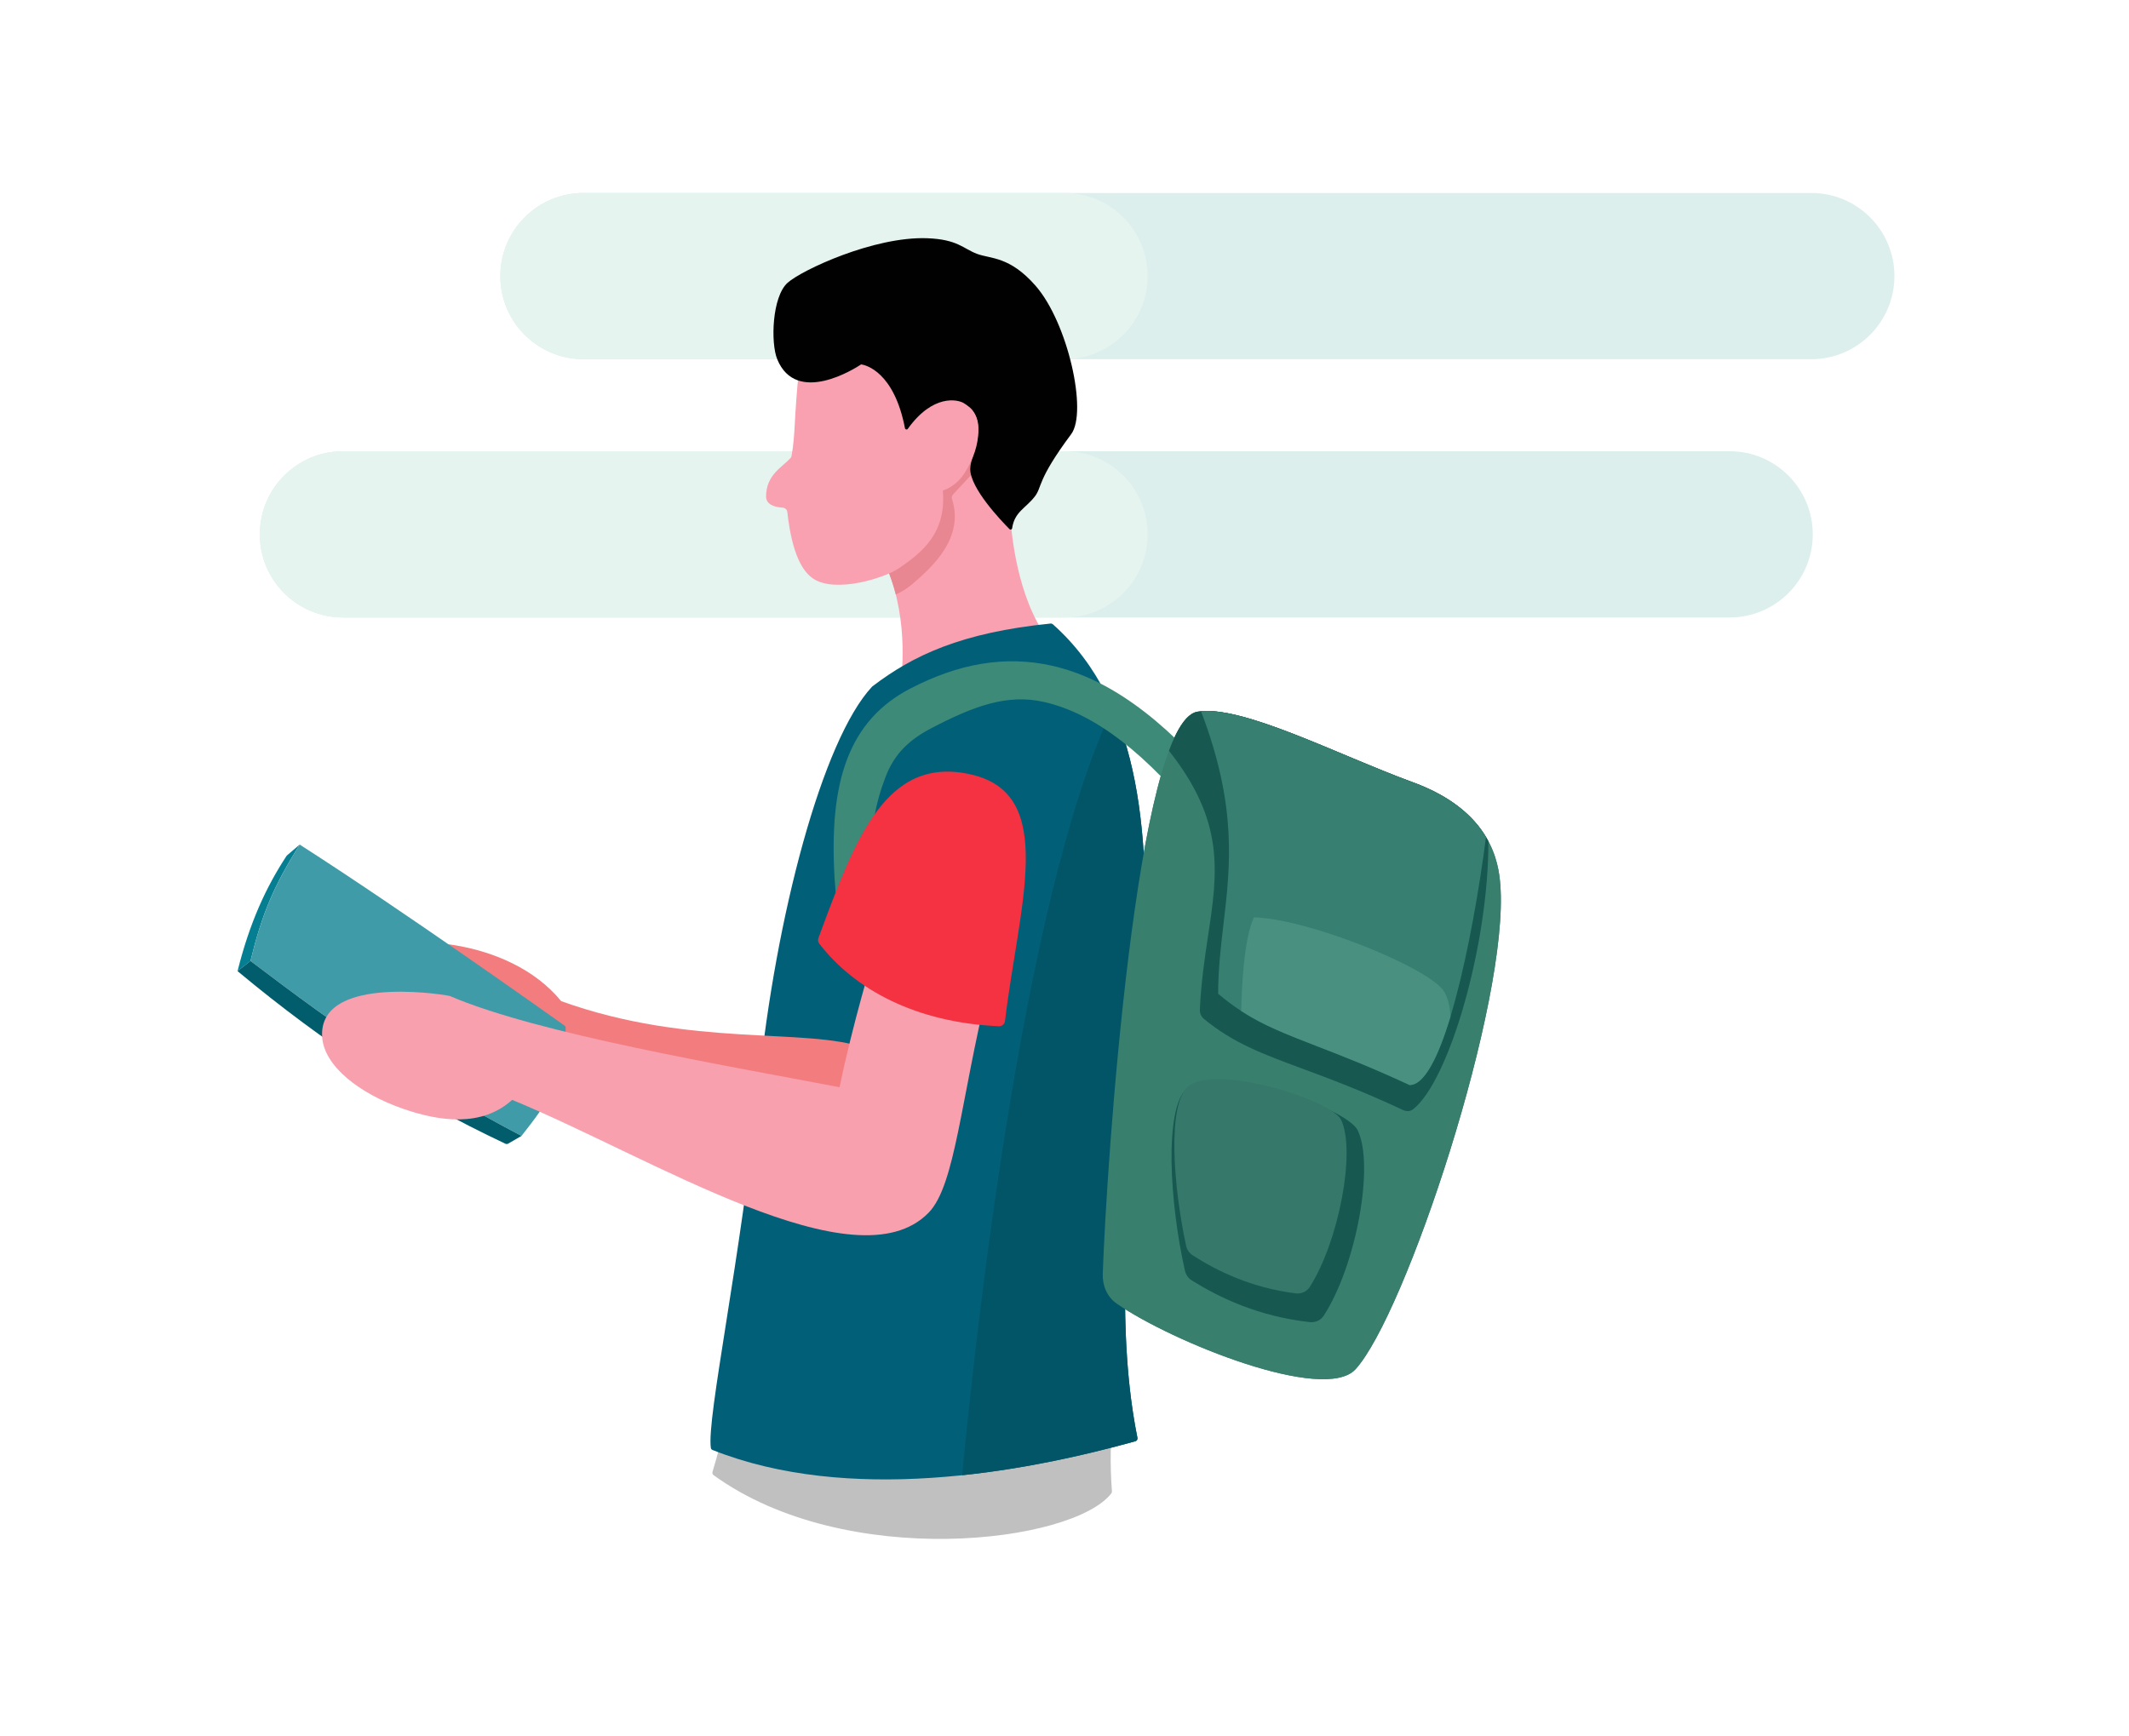
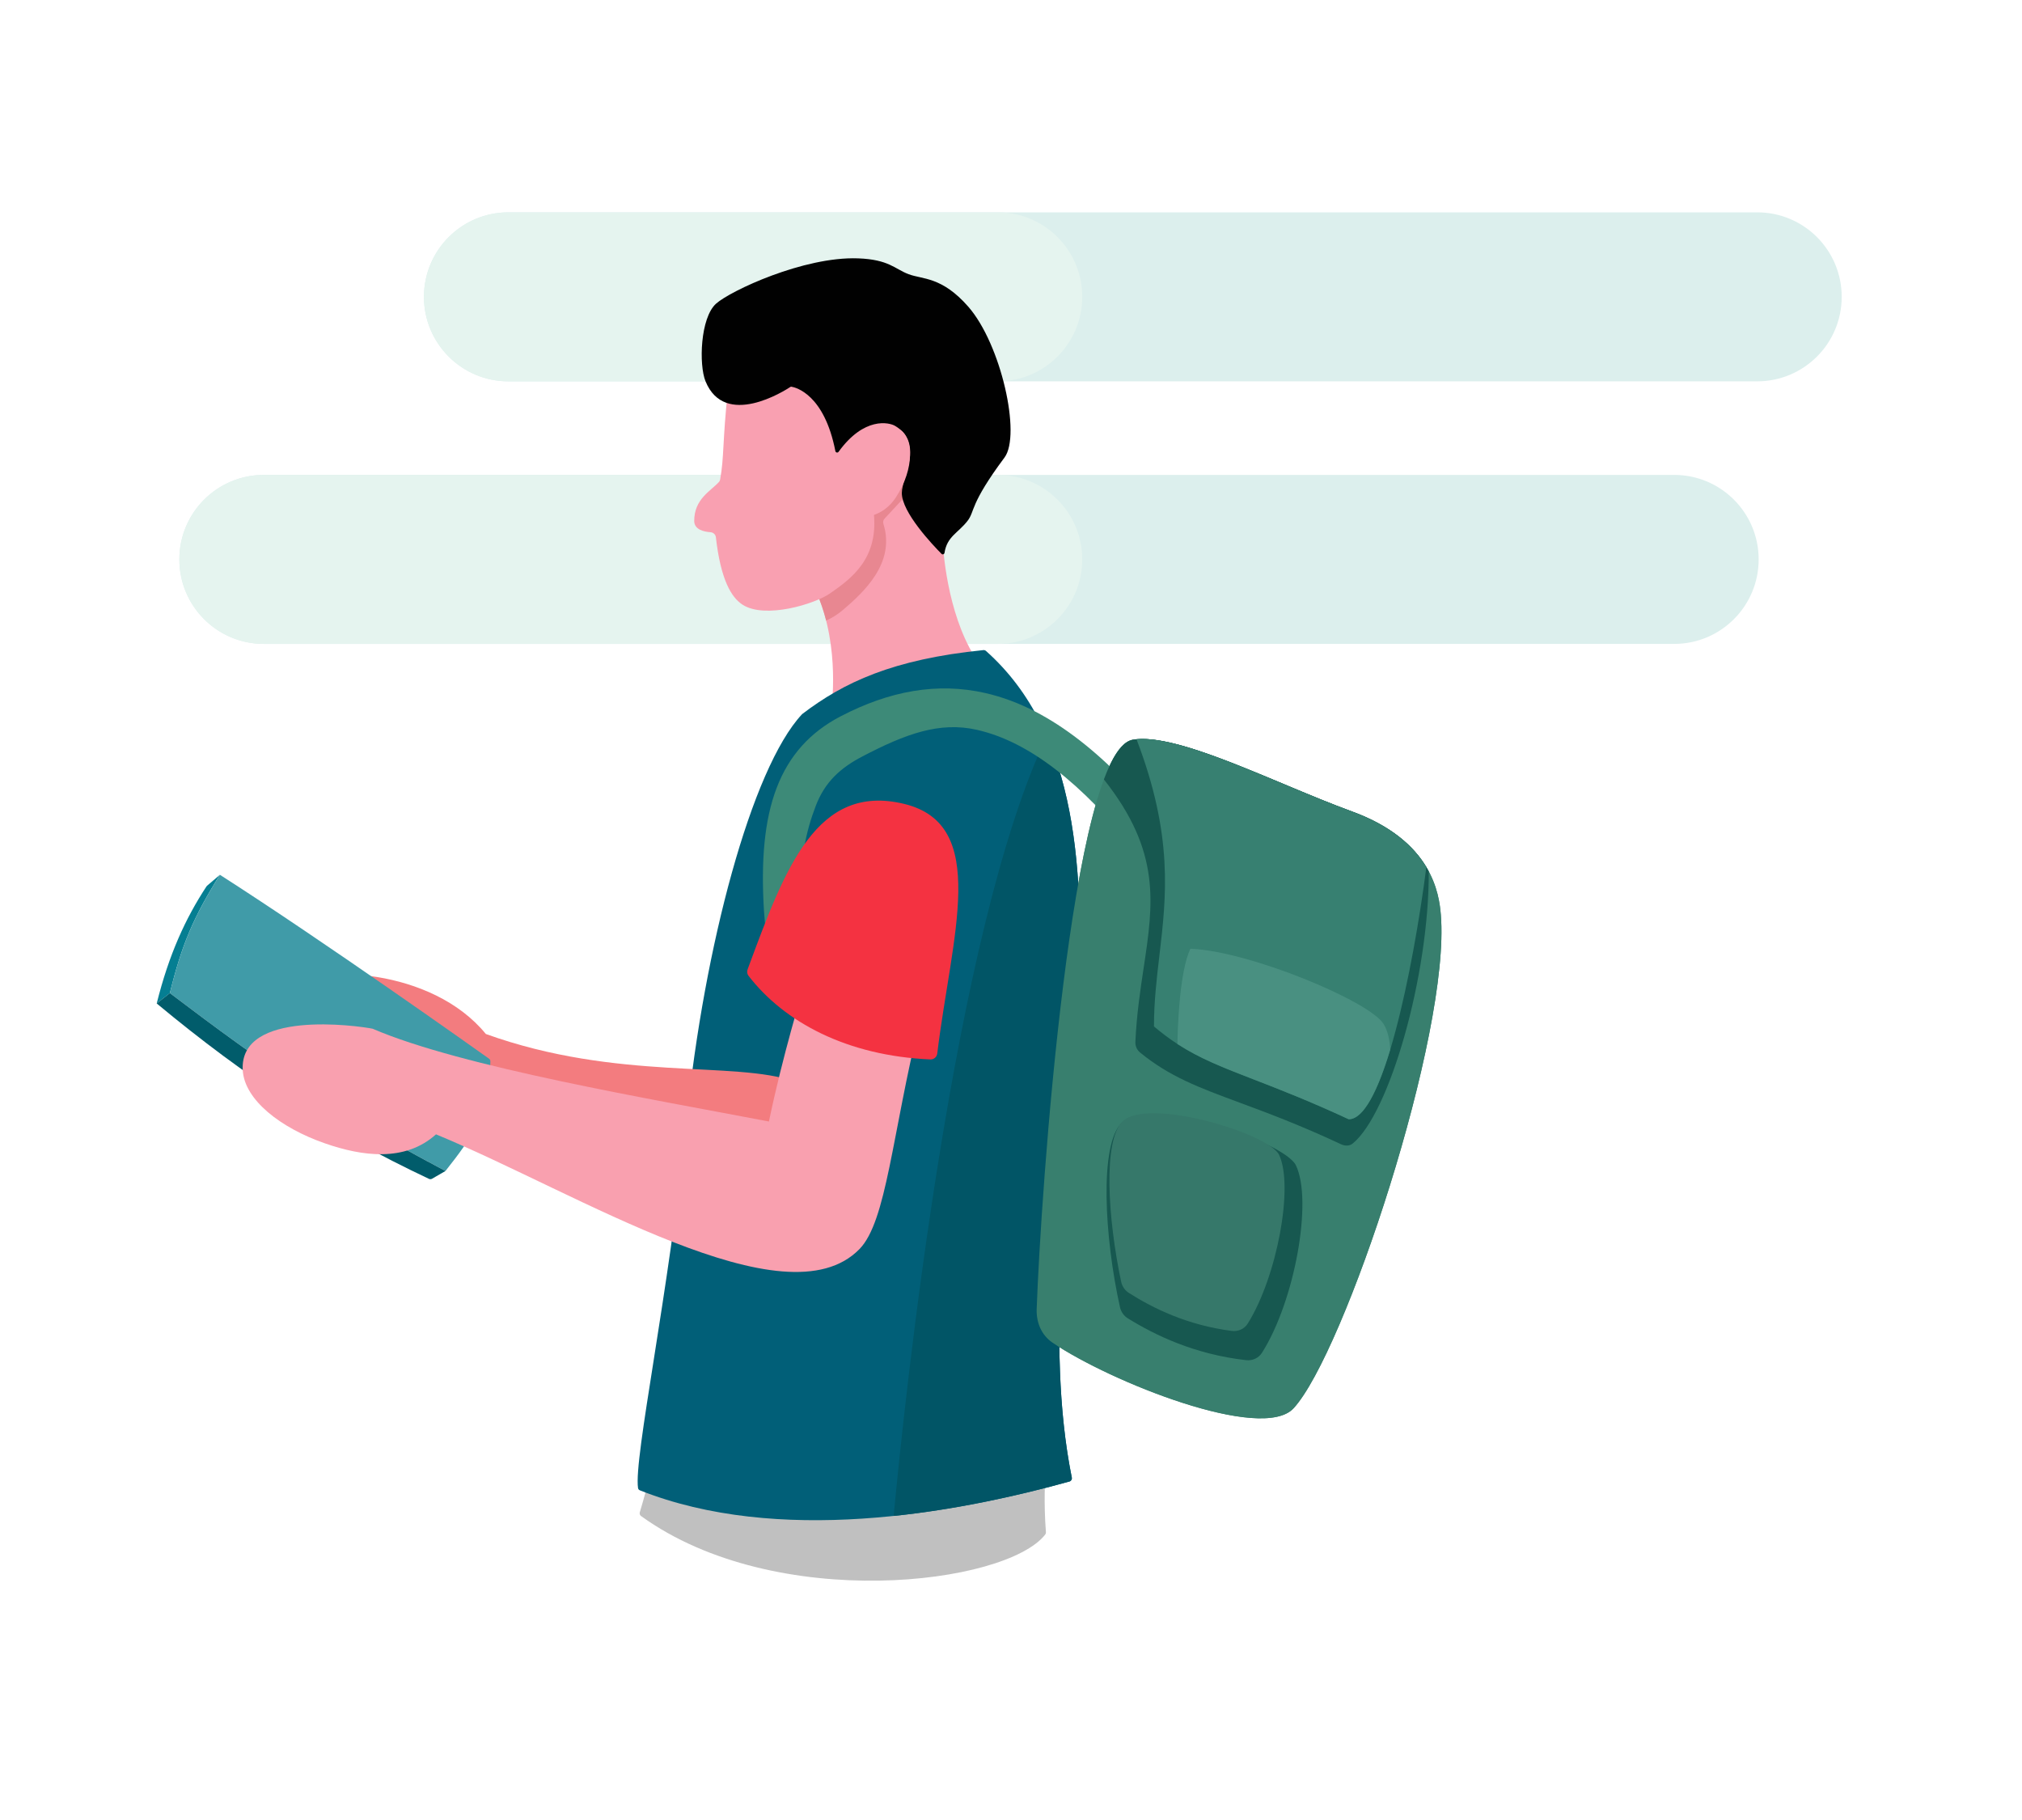
- <svg xmlns="http://www.w3.org/2000/svg" width="1434" height="1169" viewBox="0 0 1434 1169" fill="none">
-   <rect x="337" y="130" width="939" height="112" rx="56" fill="#DCEFED" />
-   <rect x="337" y="130" width="436" height="112" rx="56" fill="#E5F4EF" />
-   <rect x="175" y="304" width="1046" height="112" rx="56" fill="#DCEFED" />
-   <rect x="175" y="304" width="598" height="112" rx="56" fill="#E5F4EF" />
-   <path d="M700.289 429.294L611.264 460.338C609.116 461.088 606.888 459.291 607.12 457.027C608.657 442.053 610.9 396.388 586.348 363.396C585.355 362.06 585.564 360.16 586.87 359.129L657.455 303.404C658.996 302.187 661.271 302.754 662.061 304.551L680.265 345.966C680.42 346.319 680.506 346.694 680.523 347.079C680.763 352.5 683.208 394.822 701.848 424.713C702.895 426.392 702.158 428.642 700.289 429.294Z" fill="#F9A0B1" />
-   <path fill-rule="evenodd" clip-rule="evenodd" d="M664.124 309.245L641.896 333.155C641.128 333.98 640.901 335.174 641.242 336.248C649.548 362.364 628.196 381.76 614.5 393.5C611.051 396.456 607.301 398.772 603.383 400.533C600.168 387.836 594.873 374.852 586.348 363.395C585.354 362.06 585.563 360.16 586.87 359.129L657.455 303.403C658.996 302.187 661.27 302.754 662.06 304.551L664.124 309.245Z" fill="#E88791" />
-   <path d="M533.145 307.215C535.907 291.947 534.61 282.693 538.313 247.742C538.426 246.676 539.104 245.733 540.084 245.3L626.221 207.228C627.75 206.552 629.536 207.257 630.193 208.794L664.749 289.74C665.207 290.814 665.001 292.055 664.221 292.923L635.447 324.946C634.847 325.613 634.584 326.529 634.702 327.419C638.938 359.395 619.798 372.842 606 382.5C596 389.5 563 399.706 548 390C540.523 385.162 533.471 373.302 530.305 344.907C530.125 343.291 528.708 342.082 527.085 341.993C522.982 341.768 516 340.503 516 334.5C516 319.961 526.804 314.817 532.476 308.595C532.827 308.211 533.052 307.726 533.145 307.215Z" fill="#F9A0B1" />
-   <path d="M579.731 245.681C576.078 248.101 536.376 273.47 523.501 242C519.001 231 520 199.896 530.501 190.5C540 182 588.586 159.19 624.501 160.5C645.001 161.248 648.744 167.5 658.001 171C667.258 174.5 680.001 172.5 697.501 192.5C719.254 217.361 732.678 277.5 721.501 292.5C698.127 323.871 702.077 328 697.001 334.5C690.609 342.686 683.375 344.771 681.735 355.89C681.612 356.726 680.606 357.124 680.01 356.525C674.213 350.697 653.501 328.965 653.501 316C653.501 305.5 668.5 283 649 271.5C645.109 269.205 628.441 265.224 611.428 288.946C610.902 289.679 609.72 289.408 609.549 288.523C602.226 250.473 583.137 246.001 580.344 245.547C580.115 245.51 579.925 245.553 579.731 245.681Z" fill="#010101" />
-   <path d="M649.501 319.001C641.376 331.5 625.501 336.5 610.501 327.001C601.146 318.229 605.412 295.393 617.5 282.5C629.588 269.607 642.659 266.916 653 274.5C660.5 280 662.501 299.001 649.501 319.001Z" fill="#F9A0B1" />
-   <path d="M479.911 991.632C486.562 969.402 488.346 959.019 488.825 955.049C488.96 953.927 489.936 953.031 491.065 953.068L746.845 961.43C748.008 961.468 748.901 962.476 748.807 963.636C748.365 969.128 747.424 984.727 748.943 1004.76C748.979 1005.24 748.868 1005.69 748.58 1006.06C722.885 1039.57 569.811 1058.47 480.638 993.832C479.953 993.335 479.668 992.442 479.911 991.632Z" fill="#C0C0C0" />
-   <path d="M764.718 970.996C686.511 992.737 571.115 1013.08 479.956 976.882C479.355 976.643 478.914 976.189 478.815 975.551C475.736 955.863 499.206 847.468 511 731C522.535 617.094 553.923 498.445 587.392 462.616C587.467 462.536 587.544 462.467 587.632 462.4C614.972 441.552 647.449 426.157 707.624 420.087C708.175 420.032 708.742 420.213 709.156 420.581C831.221 529.067 729.751 788.573 766.126 968.684C766.335 969.715 765.731 970.715 764.718 970.996Z" fill="#015F78" />
-   <path d="M378 674.5C465.5 706 543 692 582.5 706L565 771C565 771 457.554 748.025 363.054 709.025C342.414 727.622 313.982 723.511 289.549 715.025C260.114 704.802 227.874 653.079 244.499 642.5C266.5 628.5 342 630.5 378 674.5Z" fill="#F37C7F" />
-   <path d="M168.72 647.397C176.568 615.351 184.296 597.068 201.856 569C198.856 571.559 194.374 575.383 193.35 576.257C193.207 576.379 193.084 576.519 192.98 576.676C179.102 597.791 168.108 621.767 160 654.263L168.72 647.397Z" fill="#057E92" />
-   <path fill-rule="evenodd" clip-rule="evenodd" d="M201.856 569C271.462 613.591 370.551 684.056 380.232 690.952C380.758 691.327 381.001 691.895 380.996 692.542C380.765 726.727 369.1 742.617 351.259 765.278C273.36 724.076 232.085 695.465 168.72 647.397C176.568 615.351 184.296 597.068 201.856 569Z" fill="#409BA8" />
-   <path d="M351.259 765.278C273.36 724.076 232.085 695.465 168.72 647.397L160 654.263C219.593 703.812 274.004 739.19 340.426 770.552C341.019 770.832 341.712 770.806 342.279 770.477C344.106 769.419 348.313 766.983 351.259 765.278Z" fill="#015C6B" />
-   <path d="M565.487 732.5C574.487 689 587.987 645 587.987 645L665.487 665.5C646.987 741 643.487 798.526 625.487 817C576.487 867.289 439.487 780 344.987 741C324.347 759.596 295.915 755.486 271.482 747C242.047 736.777 218.137 718.171 216.982 698.5C214.603 658 293 669 302.987 671C361.987 696.5 489.987 718 565.487 732.5Z" fill="#F9A0AF" />
-   <path d="M912.997 922.5C891.938 945.445 789.563 904.166 752.16 878.257C745.619 873.726 742.5 866.123 742.771 858.171C745.295 784.124 765.456 486.536 806.499 479.5C835.999 474.443 901.999 508.958 951.499 527C1005 546.5 1009.39 581.985 1010.5 595.5C1017 674.5 946.497 886 912.997 922.5Z" fill="#387F6E" />
-   <path fill-rule="evenodd" clip-rule="evenodd" d="M648.09 993.882C690.586 989.434 731.09 980.345 764.717 970.996C765.731 970.715 766.334 969.715 766.126 968.684C752.18 899.633 758.495 818.914 764.707 739.508C772.328 642.091 779.794 546.653 749.506 477.166C687.752 606.121 655.358 916.648 648.09 993.882Z" fill="#015566" />
-   <path fill-rule="evenodd" clip-rule="evenodd" d="M708.845 448.568C720.07 451.128 731.099 455.266 742 460.917C761.653 471.105 780.892 486.213 800.115 505.867L782.242 523.348C763.879 504.573 746.423 491.198 729.5 482.603C720.634 478.101 711.913 474.91 703.285 472.942C678.498 467.287 655.916 475.674 627.5 490.5C612.876 498.13 602.565 507.421 596.5 523.348C590.228 539.82 585.204 559.603 587.157 591.339C587.715 600.397 589.089 609.872 590.355 617.196C590.984 620.83 591.576 623.877 592.008 626.004C592.224 627.066 592.4 627.896 592.519 628.451C592.579 628.729 592.625 628.937 592.654 629.072L592.687 629.218L592.694 629.25C592.694 629.25 592.694 629.249 580.5 632C568.307 634.751 568.306 634.749 568.306 634.749L568.3 634.722L568.287 634.663L568.241 634.458C568.203 634.283 568.148 634.032 568.079 633.712C567.941 633.07 567.746 632.147 567.509 630.984C567.037 628.661 566.398 625.371 565.721 621.456C564.376 613.681 562.841 603.21 562.205 592.875C560.157 559.612 562.459 532.812 570.561 511.534C578.871 489.711 593.022 474.395 612.898 464.025C645.381 447.078 677.075 441.321 708.845 448.568Z" fill="#3D8A78" />
-   <path d="M912.997 922.5C891.938 945.445 789.563 904.166 752.16 878.257C745.619 873.726 742.5 866.123 742.771 858.171C745.295 784.124 765.456 486.536 806.499 479.5C835.999 474.443 901.999 508.958 951.499 527C1005 546.5 1009.39 581.985 1010.5 595.5C1017 674.5 946.497 886 912.997 922.5Z" fill="#387F6E" />
-   <path d="M655 522C596.646 507.914 575.917 565.326 551.253 631.966C550.785 633.231 550.977 634.653 551.798 635.723C575.531 666.65 617.206 689.049 672.827 691.375C674.899 691.462 676.678 689.916 676.925 687.856C686.32 609.691 712.113 535.786 655 522Z" fill="#F43241" />
-   <path fill-rule="evenodd" clip-rule="evenodd" d="M813.67 630.698C811.402 645.77 808.969 661.938 808.172 680.187C808.067 682.584 809.076 684.931 810.927 686.459C830.615 702.708 850.078 709.923 877.234 719.989C895.499 726.76 917.245 734.821 944.88 747.789C947.143 748.851 949.835 748.891 951.798 747.344C976.257 728.071 1002.77 635.94 1002.5 566.747C995.062 552.831 980.492 537.568 951.499 527C937.515 521.903 922.215 515.492 906.792 509.029C867.622 492.615 827.665 475.872 806.499 479.5C799.513 480.698 793.133 490.312 787.341 505.808C825.257 553.699 820.134 587.744 813.67 630.698Z" fill="#175850" />
-   <path fill-rule="evenodd" clip-rule="evenodd" d="M824.092 622.611C822.286 637.957 820.5 653.133 820.5 669.5C841.183 687.049 859.117 693.992 886.856 704.732C903.376 711.127 923.373 718.87 949.501 731C972.043 731 992.053 632.22 1000.91 563.938C993.049 550.809 978.554 536.861 951.5 527C937.516 521.903 922.216 515.492 906.793 509.029C869.083 493.227 830.644 477.119 808.944 479.178C833.44 543.169 828.701 583.442 824.092 622.611Z" fill="#378071" />
-   <path fill-rule="evenodd" clip-rule="evenodd" d="M976.948 684.985C968.768 712.037 959.377 731 949.501 731C923.373 718.87 903.376 711.127 886.856 704.732C866.21 696.738 850.996 690.848 836.038 681.123C836.23 669.617 837.41 633.173 844.632 618C883.473 619.471 963.631 652.827 972.666 668C975.427 672.636 976.687 678.537 976.948 684.985Z" fill="#499081" />
-   <path d="M798.108 856.062C787.69 809.758 784.203 747.618 799.104 733.5C818.179 715.427 907.002 745.979 914.5 761.5C925.862 785.018 913.586 852.332 891.66 886.353C889.625 889.51 885.954 891.139 882.22 890.729C847.489 886.919 821.123 874.079 802.82 862.706C800.42 861.215 798.729 858.819 798.108 856.062Z" fill="#175850" />
-   <path d="M798.875 839.159C790.001 797.656 786.508 744.833 799.818 732.3C816.915 716.201 896.87 740.609 903.407 754.631C913.251 775.747 901.78 836.334 882.221 867.014C880.187 870.204 876.472 871.828 872.717 871.359C842.48 867.582 819.514 856.072 803.483 845.833C801.111 844.318 799.463 841.911 798.875 839.159Z" fill="#36786A" />
+ <svg xmlns="http://www.w3.org/2000/svg" width="1200" height="1080" viewBox="0 0 1200 1080" fill="none">
+   <rect x="251.602" y="126" width="841.398" height="100.292" rx="50.146" fill="#DCEFED" />
+   <rect x="251.602" y="126" width="390.681" height="100.292" rx="50.146" fill="#E5F4EF" />
+   <rect x="106.441" y="281.81" width="937.276" height="100.292" rx="50.146" fill="#DCEFED" />
+   <rect x="106.441" y="281.81" width="535.842" height="100.292" rx="50.146" fill="#E5F4EF" />
+   <path d="M576.742 394.141L497.854 421.633C495.705 422.381 493.477 420.567 493.7 418.303C495.067 404.409 496.736 364.388 475.221 335.251C474.232 333.911 474.441 332.011 475.748 330.98L538.433 281.525C539.974 280.309 542.247 280.876 543.037 282.672L559.163 319.333C559.318 319.686 559.403 320.052 559.421 320.437C559.648 325.479 561.863 362.901 578.31 389.554C579.349 391.238 578.612 393.49 576.742 394.141Z" fill="#F9A0B1" />
+   <path fill-rule="evenodd" clip-rule="evenodd" d="M544.724 286.507L524.938 307.776C524.17 308.602 523.942 309.793 524.279 310.87C531.564 334.164 512.499 351.469 500.258 361.954C497.168 364.601 493.808 366.675 490.297 368.251C487.44 356.976 482.75 345.447 475.221 335.251C474.232 333.911 474.441 332.011 475.748 330.98L538.433 281.525C539.974 280.309 542.247 280.876 543.037 282.672L544.724 286.507Z" fill="#E88791" />
+   <path d="M427.374 284.607C429.825 271.01 428.683 262.7 431.972 231.613C432.084 230.548 432.762 229.607 433.742 229.174L510.473 195.282C512.002 194.607 513.787 195.311 514.444 196.848L545.205 268.856C545.664 269.93 545.458 271.172 544.677 272.041L519.127 300.456C518.527 301.124 518.263 302.038 518.379 302.928C522.097 331.456 504.984 343.47 492.642 352.104C483.681 358.372 454.111 367.511 440.67 358.82C433.998 354.505 427.703 343.953 424.849 318.748C424.666 317.133 423.245 315.921 421.623 315.813C417.917 315.565 411.997 314.35 411.997 309.122C411.997 296.15 421.607 291.53 426.705 285.986C427.057 285.603 427.282 285.119 427.374 284.607Z" fill="#F9A0B1" />
+   <path d="M469.071 229.609C465.607 231.896 430.218 254.384 418.718 226.292C414.685 216.441 415.581 188.59 424.99 180.175C433.502 172.564 477.038 152.138 509.219 153.312C527.589 153.981 530.942 159.58 539.237 162.714C547.532 165.848 558.951 164.057 574.632 181.966C594.124 204.228 606.152 258.081 596.137 271.512C575.192 299.604 578.731 303.301 574.184 309.122C568.498 316.399 562.068 318.292 560.537 328.06C560.406 328.895 559.395 329.284 558.8 328.685C553.398 323.24 535.205 304.051 535.205 292.556C535.205 283.153 548.645 263.006 531.172 252.708C527.696 250.659 512.847 247.111 497.653 268.125C497.124 268.856 495.945 268.584 495.773 267.699C489.205 234.015 472.304 229.911 469.687 229.474C469.458 229.435 469.265 229.481 469.071 229.609Z" fill="#010101" />
+   <path d="M531.621 295.243C524.341 306.436 510.115 310.913 496.675 302.406C488.292 294.552 492.115 274.103 502.946 262.558C513.778 251.013 525.49 248.603 534.757 255.394C541.477 260.319 543.27 277.333 531.621 295.243Z" fill="#F9A0B1" />
+   <path d="M379.701 897.416C385.507 878.004 387.153 868.721 387.619 865.019C387.76 863.898 388.739 862.995 389.868 863.032L618.623 870.505C619.786 870.543 620.679 871.556 620.587 872.716C620.184 877.82 619.388 891.605 620.721 909.24C620.757 909.713 620.646 910.166 620.356 910.541C597.209 940.493 460.299 957.356 380.429 899.614C379.744 899.119 379.459 898.227 379.701 897.416Z" fill="#C0C0C0" />
+   <path d="M634.675 879.131C564.629 898.572 461.394 916.719 379.798 884.389C379.198 884.151 378.754 883.688 378.66 883.049C376.004 865.132 396.97 768.252 407.516 664.172C417.851 562.186 445.97 455.955 475.956 423.857C476.031 423.777 476.109 423.707 476.196 423.641C500.678 404.988 529.76 391.211 583.612 385.771C584.163 385.715 584.73 385.897 585.143 386.265C694.371 483.407 603.607 715.577 636.085 876.818C636.293 877.849 635.689 878.85 634.675 879.131Z" fill="#015F78" />
+   <path d="M288.34 613.579C366.745 641.785 436.19 629.249 471.584 641.785L455.903 699.99C455.903 699.99 359.625 679.418 274.948 644.495C256.454 661.147 230.977 657.466 209.083 649.867C182.707 640.713 153.819 594.397 168.716 584.924C188.43 572.387 256.082 574.178 288.34 613.579Z" fill="#F37C7F" />
+   <path d="M100.814 589.309C107.846 560.613 114.771 544.241 130.505 519.107C127.84 521.38 123.869 524.765 122.907 525.585C122.764 525.707 122.639 525.848 122.536 526.006C110.108 544.907 100.262 566.371 93 595.458L100.814 589.309Z" fill="#057E92" />
+   <path fill-rule="evenodd" clip-rule="evenodd" d="M130.505 519.107C192.654 558.894 281.032 621.685 290.244 628.243C290.771 628.618 291.03 629.196 291.025 629.843C290.793 660.379 280.346 674.599 264.379 694.866C194.577 657.972 157.593 632.352 100.814 589.309C107.846 560.613 114.771 544.241 130.505 519.107Z" fill="#409BA8" />
+   <path d="M264.379 694.866C194.577 657.972 157.593 632.352 100.814 589.309L93 595.458C146.37 639.802 195.101 671.471 254.573 699.543C255.166 699.823 255.861 699.795 256.429 699.467C258.113 698.492 261.789 696.365 264.379 694.866Z" fill="#015C6B" />
+   <path d="M456.34 665.515C464.404 626.563 476.501 587.162 476.501 587.162L545.946 605.519C529.369 673.127 526.232 724.639 510.103 741.182C466.197 786.214 343.437 708.05 258.759 673.127C240.265 689.779 214.788 686.098 192.894 678.499C166.519 669.345 145.094 652.685 144.059 635.07C141.928 598.803 212.176 608.653 221.125 610.444C273.992 633.279 388.688 652.531 456.34 665.515Z" fill="#F9A0AF" />
+   <path d="M767.729 835.653C749.053 855.989 659.001 819.989 624.661 796.754C618.068 792.294 614.956 784.762 615.24 776.807C617.68 708.485 635.749 445.226 672.3 438.964C698.734 434.435 757.873 465.342 802.228 481.498C850.167 498.96 854.098 530.735 855.094 542.837C860.919 613.579 797.747 802.969 767.729 835.653Z" fill="#387F6E" />
+   <path fill-rule="evenodd" clip-rule="evenodd" d="M530.357 899.572C568.357 895.598 604.58 887.484 634.675 879.131C635.689 878.85 636.293 877.849 636.085 876.818C623.639 815.028 629.292 742.822 634.852 671.79C641.681 584.558 648.371 499.096 621.231 436.873C565.896 552.348 536.87 830.413 530.357 899.572Z" fill="#015566" />
+   <path fill-rule="evenodd" clip-rule="evenodd" d="M584.797 411.265C594.855 413.558 604.737 417.263 614.505 422.323C632.116 431.446 649.355 444.975 666.579 462.574L650.565 478.227C634.11 461.415 618.469 449.439 603.305 441.743C595.36 437.711 587.546 434.853 579.815 433.091C557.604 428.028 537.369 435.538 511.907 448.814C498.803 455.646 489.563 463.966 484.129 478.227C478.509 492.978 474.007 510.693 475.757 539.111C476.257 547.222 477.488 555.707 478.623 562.265C479.186 565.52 479.717 568.248 480.104 570.152C480.298 571.103 480.455 571.846 480.562 572.343C480.615 572.592 480.656 572.779 480.683 572.9L480.712 573.03L480.719 573.059C480.719 573.059 480.718 573.058 469.792 575.522C458.866 577.985 458.866 577.983 458.866 577.983L458.86 577.959L458.848 577.906L458.808 577.723C458.773 577.566 458.724 577.341 458.662 577.054C458.538 576.48 458.363 575.653 458.152 574.612C457.728 572.531 457.156 569.585 456.549 566.08C455.344 559.118 453.968 549.741 453.398 540.487C451.564 510.701 453.626 486.703 460.886 467.649C468.332 448.107 481.013 434.392 498.822 425.107C527.929 409.931 556.329 404.775 584.797 411.265Z" fill="#3D8A78" />
+   <path d="M767.729 835.653C749.053 855.989 659.001 819.989 624.661 796.754C618.068 792.294 614.956 784.762 615.24 776.807C617.68 708.485 635.749 445.226 672.3 438.964C698.734 434.435 757.873 465.342 802.228 481.498C850.167 498.96 854.098 530.735 855.094 542.837C860.919 613.579 797.747 802.969 767.729 835.653Z" fill="#387F6E" />
+   <path d="M444.119 574.049L443.664 575.278C443.195 576.543 443.388 577.967 444.212 579.035C465.448 606.566 502.602 626.51 552.143 628.674C554.216 628.764 555.992 627.217 556.241 625.158C564.697 555.305 587.633 489.343 536.548 477.021C484.681 464.509 465.987 514.993 444.119 574.049Z" fill="#F43241" />
+   <path fill-rule="evenodd" clip-rule="evenodd" d="M678.726 574.355C676.71 587.742 674.549 602.095 673.817 618.274C673.709 620.672 674.714 623.014 676.571 624.536C694.109 638.911 711.489 645.35 735.683 654.312C751.968 660.345 771.341 667.522 795.927 679.032C798.19 680.092 800.868 680.138 802.805 678.56C824.636 660.775 848.169 578.759 847.93 517.09C841.263 504.628 828.208 490.961 802.228 481.498C789.698 476.934 775.988 471.193 762.169 465.406C727.07 450.708 691.266 435.715 672.3 438.964C666.041 440.036 660.323 448.645 655.134 462.521C689.109 505.406 684.518 535.892 678.726 574.355Z" fill="#175850" />
+   <path fill-rule="evenodd" clip-rule="evenodd" d="M688.064 567.114C686.446 580.856 684.846 594.445 684.846 609.101C703.379 624.816 719.448 631.033 744.305 640.65C759.107 646.377 777.026 653.31 800.438 664.172C820.637 664.172 838.567 575.718 846.505 514.574C839.459 502.819 826.471 490.328 802.229 481.498C789.699 476.934 775.989 471.193 762.169 465.406C728.379 451.256 693.935 436.832 674.491 438.675C696.44 495.977 692.194 532.04 688.064 567.114Z" fill="#378071" />
+   <path fill-rule="evenodd" clip-rule="evenodd" d="M825.032 622.968C817.703 647.192 809.288 664.172 800.438 664.172C777.027 653.31 759.108 646.377 744.305 640.65C725.805 633.492 712.172 628.218 698.769 619.509C698.941 609.205 699.998 576.572 706.469 562.985C741.274 564.302 813.1 594.171 821.195 607.758C823.669 611.91 824.799 617.193 825.032 622.968Z" fill="#499081" />
+   <path d="M664.681 775.712C655.424 734.297 652.37 679.007 665.674 666.411C682.766 650.227 762.357 677.585 769.075 691.484C779.197 712.421 768.383 772.126 748.949 802.754C746.937 805.925 743.263 807.558 739.532 807.134C708.96 803.666 685.666 792.406 669.392 782.35C666.987 780.864 665.298 778.47 664.681 775.712Z" fill="#175850" />
+   <path d="M665.373 760.577C657.492 723.481 654.434 676.514 666.313 665.336C681.633 650.92 753.277 672.776 759.135 685.333C767.898 704.118 757.811 757.788 740.493 785.426C738.485 788.631 734.764 790.263 731.013 789.779C704.466 786.349 684.217 776.281 669.982 767.245C667.606 765.736 665.958 763.331 665.373 760.577Z" fill="#36786A" />
</svg>
